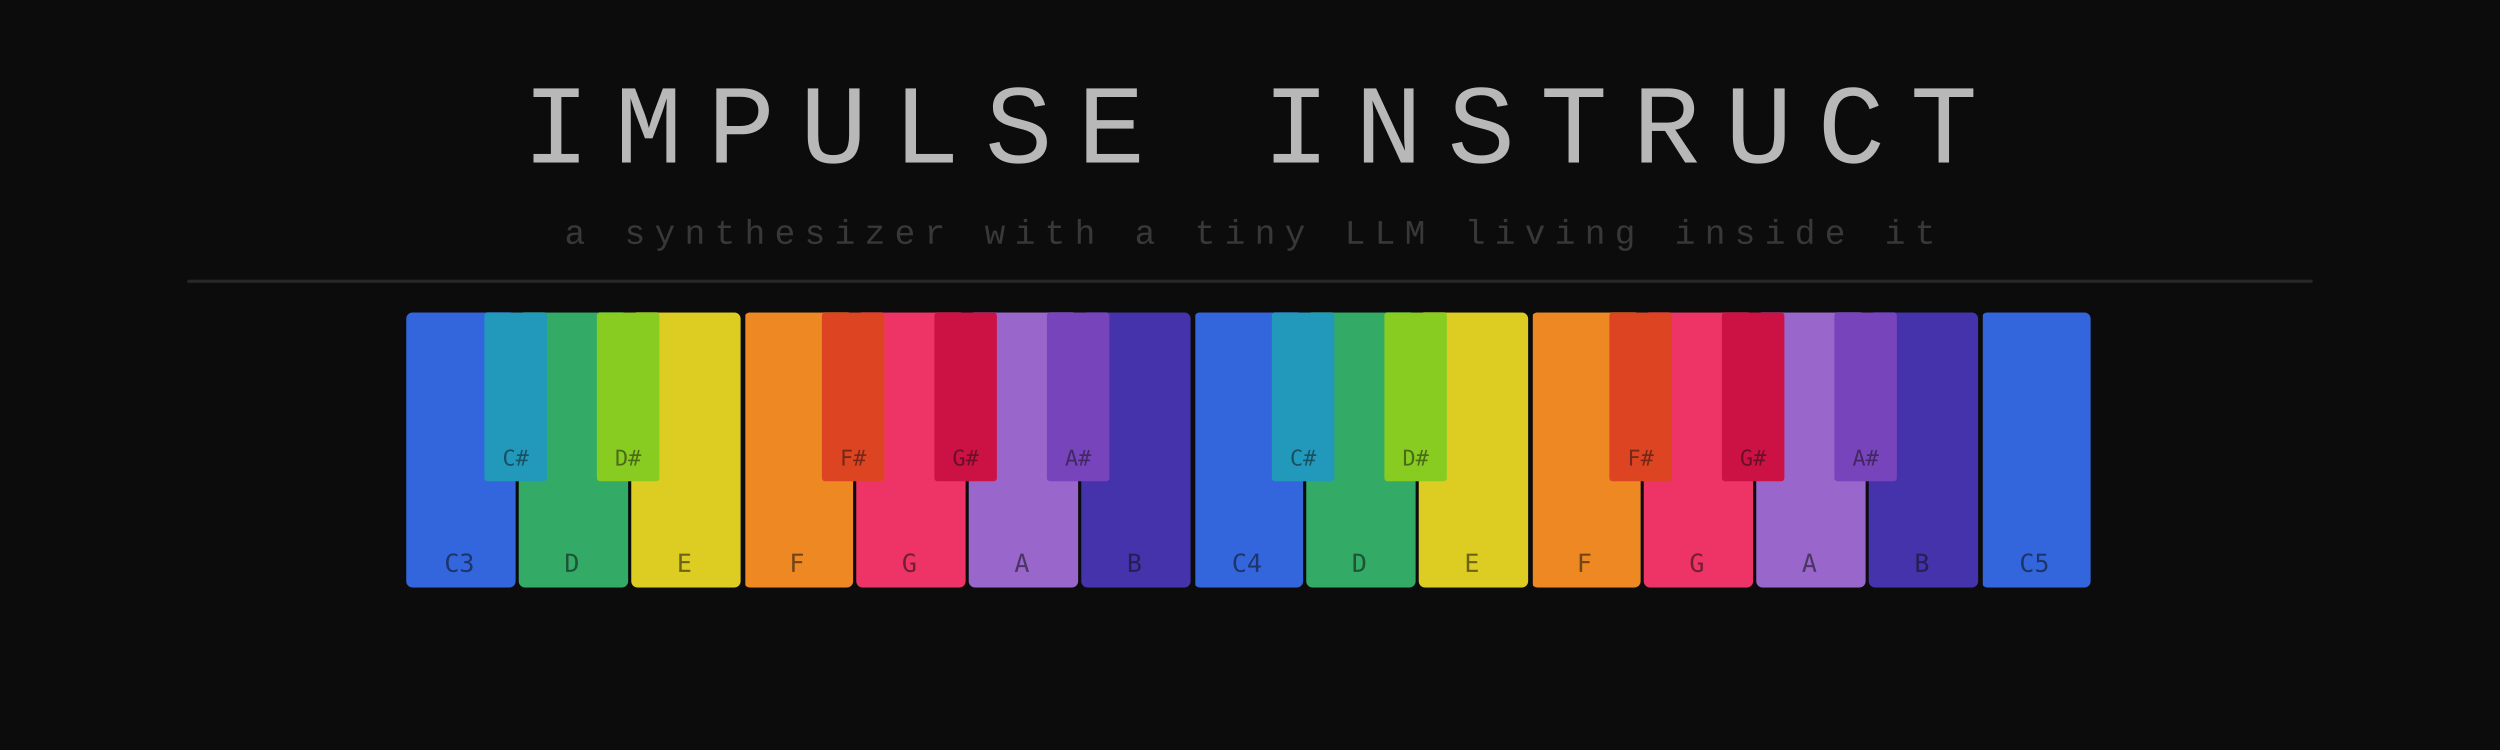
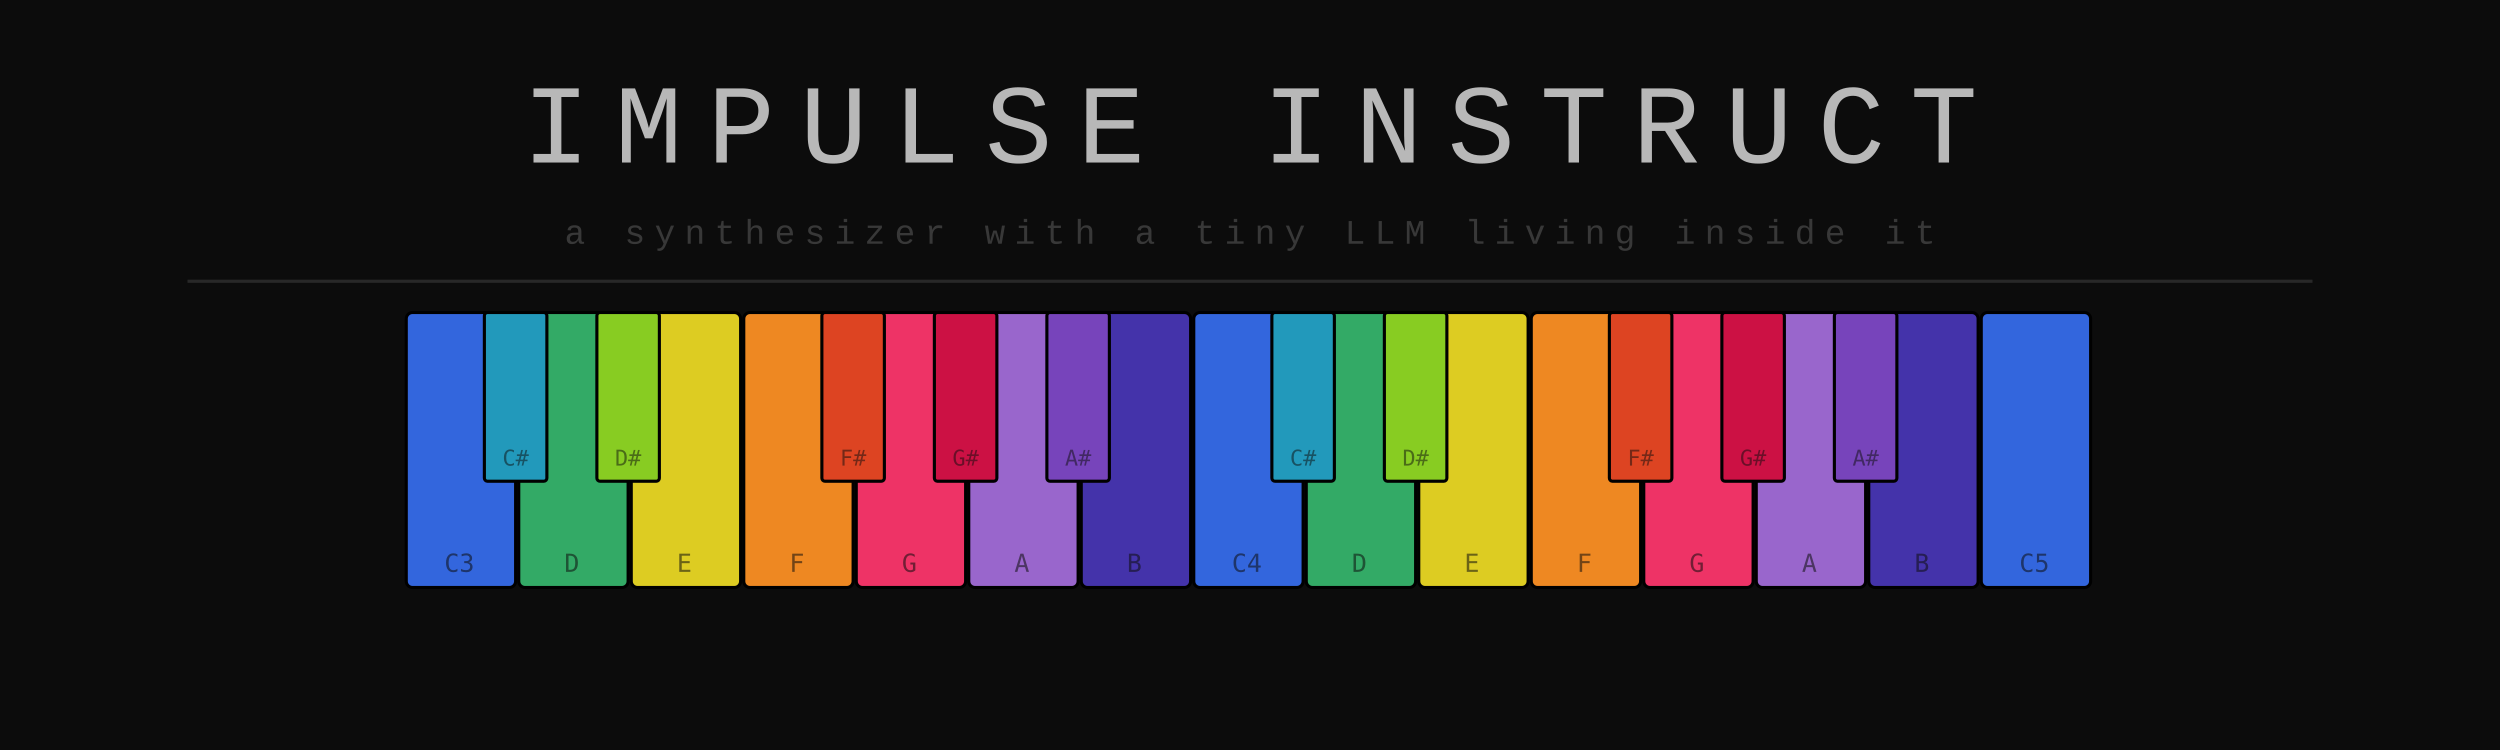
<svg xmlns="http://www.w3.org/2000/svg" width="800" height="240" viewBox="0 0 800 240">
  <rect width="800" height="240" fill="#0C0C0C" />
  <text x="400" y="52" font-family="'Courier New', Courier, monospace" font-size="36" fill="#B8B8B8" letter-spacing="8" text-anchor="middle">IMPULSE INSTRUCT</text>
  <text x="400" y="78" font-family="'Courier New', Courier, monospace" font-size="11" fill="#383838" letter-spacing="3" text-anchor="middle">a synthesizer with a tiny LLM living inside it</text>
  <line x1="60" y1="90" x2="740" y2="90" stroke="#282828" stroke-width="1" />
  <g transform="translate(130, 100)">
-     <rect x="0" y="0" width="35" height="88" rx="2" fill="#3366DD" />
-     <rect x="36" y="0" width="35" height="88" rx="2" fill="#33AA66" />
-     <rect x="72" y="0" width="35" height="88" rx="2" fill="#DDCC22" />
-     <rect x="108" y="0" width="35" height="88" rx="2" fill="#EE8822" />
-     <rect x="144" y="0" width="35" height="88" rx="2" fill="#EE3366" />
-     <rect x="180" y="0" width="35" height="88" rx="2" fill="#9966CC" />
-     <rect x="216" y="0" width="35" height="88" rx="2" fill="#4433AA" />
-     <rect x="252" y="0" width="35" height="88" rx="2" fill="#3366DD" />
-     <rect x="288" y="0" width="35" height="88" rx="2" fill="#33AA66" />
-     <rect x="324" y="0" width="35" height="88" rx="2" fill="#DDCC22" />
-     <rect x="360" y="0" width="35" height="88" rx="2" fill="#EE8822" />
-     <rect x="396" y="0" width="35" height="88" rx="2" fill="#EE3366" />
-     <rect x="432" y="0" width="35" height="88" rx="2" fill="#9966CC" />
-     <rect x="468" y="0" width="35" height="88" rx="2" fill="#4433AA" />
-     <rect x="504" y="0" width="35" height="88" rx="2" fill="#3366DD" />
-     <line x1="108" y1="0" x2="108" y2="88" stroke="#0C0C0C" stroke-width="1" />
-     <line x1="252" y1="0" x2="252" y2="88" stroke="#0C0C0C" stroke-width="1" />
-     <line x1="360" y1="0" x2="360" y2="88" stroke="#0C0C0C" stroke-width="1" />
-     <line x1="504" y1="0" x2="504" y2="88" stroke="#0C0C0C" stroke-width="1" />
+     <rect x="0" y="0" width="35" height="88" rx="2" fill="#3366DD" stroke="#000000" stroke-width="1" />
+     <rect x="36" y="0" width="35" height="88" rx="2" fill="#33AA66" stroke="#000000" stroke-width="1" />
+     <rect x="72" y="0" width="35" height="88" rx="2" fill="#DDCC22" stroke="#000000" stroke-width="1" />
+     <rect x="108" y="0" width="35" height="88" rx="2" fill="#EE8822" stroke="#000000" stroke-width="1" />
+     <rect x="144" y="0" width="35" height="88" rx="2" fill="#EE3366" stroke="#000000" stroke-width="1" />
+     <rect x="180" y="0" width="35" height="88" rx="2" fill="#9966CC" stroke="#000000" stroke-width="1" />
+     <rect x="216" y="0" width="35" height="88" rx="2" fill="#4433AA" stroke="#000000" stroke-width="1" />
+     <rect x="252" y="0" width="35" height="88" rx="2" fill="#3366DD" stroke="#000000" stroke-width="1" />
+     <rect x="288" y="0" width="35" height="88" rx="2" fill="#33AA66" stroke="#000000" stroke-width="1" />
+     <rect x="324" y="0" width="35" height="88" rx="2" fill="#DDCC22" stroke="#000000" stroke-width="1" />
+     <rect x="360" y="0" width="35" height="88" rx="2" fill="#EE8822" stroke="#000000" stroke-width="1" />
+     <rect x="396" y="0" width="35" height="88" rx="2" fill="#EE3366" stroke="#000000" stroke-width="1" />
+     <rect x="432" y="0" width="35" height="88" rx="2" fill="#9966CC" stroke="#000000" stroke-width="1" />
+     <rect x="468" y="0" width="35" height="88" rx="2" fill="#4433AA" stroke="#000000" stroke-width="1" />
+     <rect x="504" y="0" width="35" height="88" rx="2" fill="#3366DD" stroke="#000000" stroke-width="1" />
    <text x="17" y="83" font-family="monospace" font-size="8" fill="#0C0C0C" opacity="0.55" text-anchor="middle">C3</text>
    <text x="53" y="83" font-family="monospace" font-size="8" fill="#0C0C0C" opacity="0.55" text-anchor="middle">D</text>
    <text x="89" y="83" font-family="monospace" font-size="8" fill="#0C0C0C" opacity="0.55" text-anchor="middle">E</text>
    <text x="125" y="83" font-family="monospace" font-size="8" fill="#0C0C0C" opacity="0.55" text-anchor="middle">F</text>
    <text x="161" y="83" font-family="monospace" font-size="8" fill="#0C0C0C" opacity="0.55" text-anchor="middle">G</text>
    <text x="197" y="83" font-family="monospace" font-size="8" fill="#0C0C0C" opacity="0.55" text-anchor="middle">A</text>
    <text x="233" y="83" font-family="monospace" font-size="8" fill="#0C0C0C" opacity="0.55" text-anchor="middle">B</text>
    <text x="269" y="83" font-family="monospace" font-size="8" fill="#0C0C0C" opacity="0.55" text-anchor="middle">C4</text>
    <text x="305" y="83" font-family="monospace" font-size="8" fill="#0C0C0C" opacity="0.55" text-anchor="middle">D</text>
    <text x="341" y="83" font-family="monospace" font-size="8" fill="#0C0C0C" opacity="0.55" text-anchor="middle">E</text>
    <text x="377" y="83" font-family="monospace" font-size="8" fill="#0C0C0C" opacity="0.55" text-anchor="middle">F</text>
    <text x="413" y="83" font-family="monospace" font-size="8" fill="#0C0C0C" opacity="0.55" text-anchor="middle">G</text>
    <text x="449" y="83" font-family="monospace" font-size="8" fill="#0C0C0C" opacity="0.55" text-anchor="middle">A</text>
    <text x="485" y="83" font-family="monospace" font-size="8" fill="#0C0C0C" opacity="0.55" text-anchor="middle">B</text>
    <text x="521" y="83" font-family="monospace" font-size="8" fill="#0C0C0C" opacity="0.55" text-anchor="middle">C5</text>
-     <rect x="25" y="0" width="20" height="54" rx="1" fill="#2299BB" />
-     <rect x="61" y="0" width="20" height="54" rx="1" fill="#88CC22" />
-     <rect x="133" y="0" width="20" height="54" rx="1" fill="#DD4422" />
-     <rect x="169" y="0" width="20" height="54" rx="1" fill="#CC1144" />
-     <rect x="205" y="0" width="20" height="54" rx="1" fill="#7744BB" />
-     <rect x="277" y="0" width="20" height="54" rx="1" fill="#2299BB" />
-     <rect x="313" y="0" width="20" height="54" rx="1" fill="#88CC22" />
-     <rect x="385" y="0" width="20" height="54" rx="1" fill="#DD4422" />
-     <rect x="421" y="0" width="20" height="54" rx="1" fill="#CC1144" />
-     <rect x="457" y="0" width="20" height="54" rx="1" fill="#7744BB" />
+     <rect x="25" y="0" width="20" height="54" rx="1" fill="#2299BB" stroke="#000000" stroke-width="1" />
+     <rect x="61" y="0" width="20" height="54" rx="1" fill="#88CC22" stroke="#000000" stroke-width="1" />
+     <rect x="133" y="0" width="20" height="54" rx="1" fill="#DD4422" stroke="#000000" stroke-width="1" />
+     <rect x="169" y="0" width="20" height="54" rx="1" fill="#CC1144" stroke="#000000" stroke-width="1" />
+     <rect x="205" y="0" width="20" height="54" rx="1" fill="#7744BB" stroke="#000000" stroke-width="1" />
+     <rect x="277" y="0" width="20" height="54" rx="1" fill="#2299BB" stroke="#000000" stroke-width="1" />
+     <rect x="313" y="0" width="20" height="54" rx="1" fill="#88CC22" stroke="#000000" stroke-width="1" />
+     <rect x="385" y="0" width="20" height="54" rx="1" fill="#DD4422" stroke="#000000" stroke-width="1" />
+     <rect x="421" y="0" width="20" height="54" rx="1" fill="#CC1144" stroke="#000000" stroke-width="1" />
+     <rect x="457" y="0" width="20" height="54" rx="1" fill="#7744BB" stroke="#000000" stroke-width="1" />
    <text x="35" y="49" font-family="monospace" font-size="7" fill="#0C0C0C" opacity="0.5" text-anchor="middle">C#</text>
    <text x="71" y="49" font-family="monospace" font-size="7" fill="#0C0C0C" opacity="0.5" text-anchor="middle">D#</text>
    <text x="143" y="49" font-family="monospace" font-size="7" fill="#0C0C0C" opacity="0.5" text-anchor="middle">F#</text>
    <text x="179" y="49" font-family="monospace" font-size="7" fill="#0C0C0C" opacity="0.5" text-anchor="middle">G#</text>
    <text x="215" y="49" font-family="monospace" font-size="7" fill="#0C0C0C" opacity="0.5" text-anchor="middle">A#</text>
    <text x="287" y="49" font-family="monospace" font-size="7" fill="#0C0C0C" opacity="0.5" text-anchor="middle">C#</text>
    <text x="323" y="49" font-family="monospace" font-size="7" fill="#0C0C0C" opacity="0.5" text-anchor="middle">D#</text>
    <text x="395" y="49" font-family="monospace" font-size="7" fill="#0C0C0C" opacity="0.5" text-anchor="middle">F#</text>
    <text x="431" y="49" font-family="monospace" font-size="7" fill="#0C0C0C" opacity="0.5" text-anchor="middle">G#</text>
    <text x="467" y="49" font-family="monospace" font-size="7" fill="#0C0C0C" opacity="0.5" text-anchor="middle">A#</text>
  </g>
</svg>
